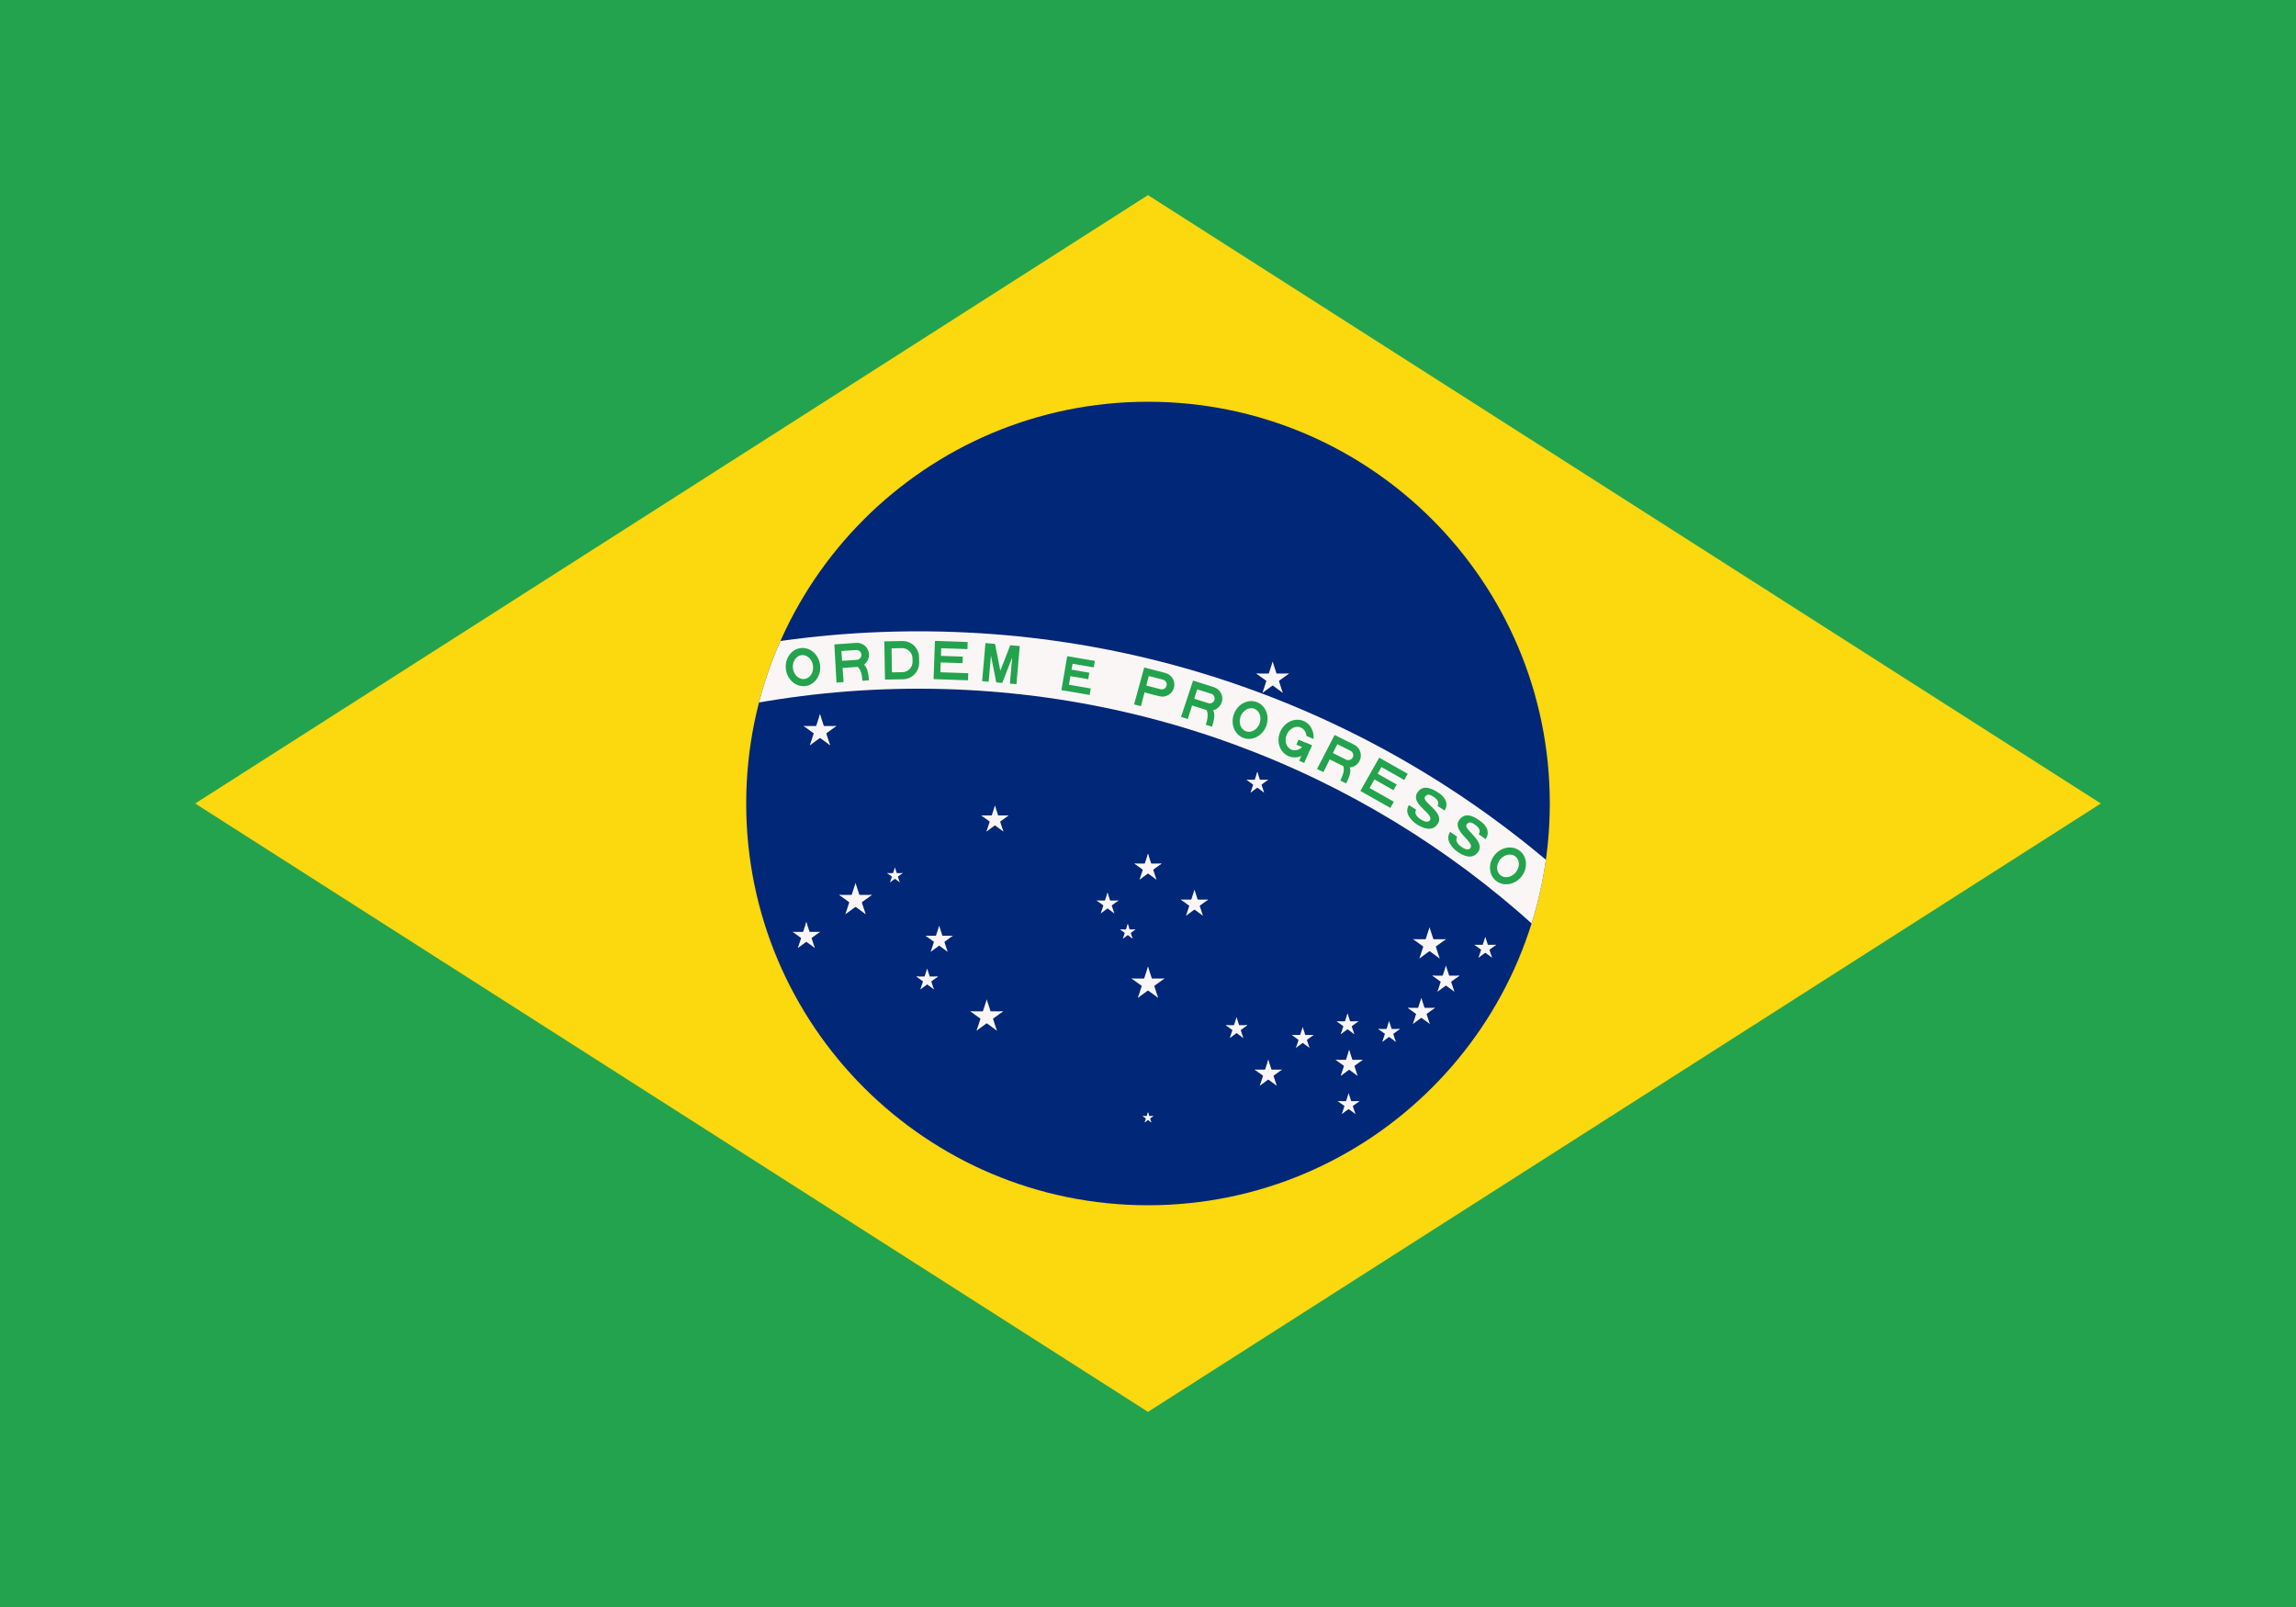
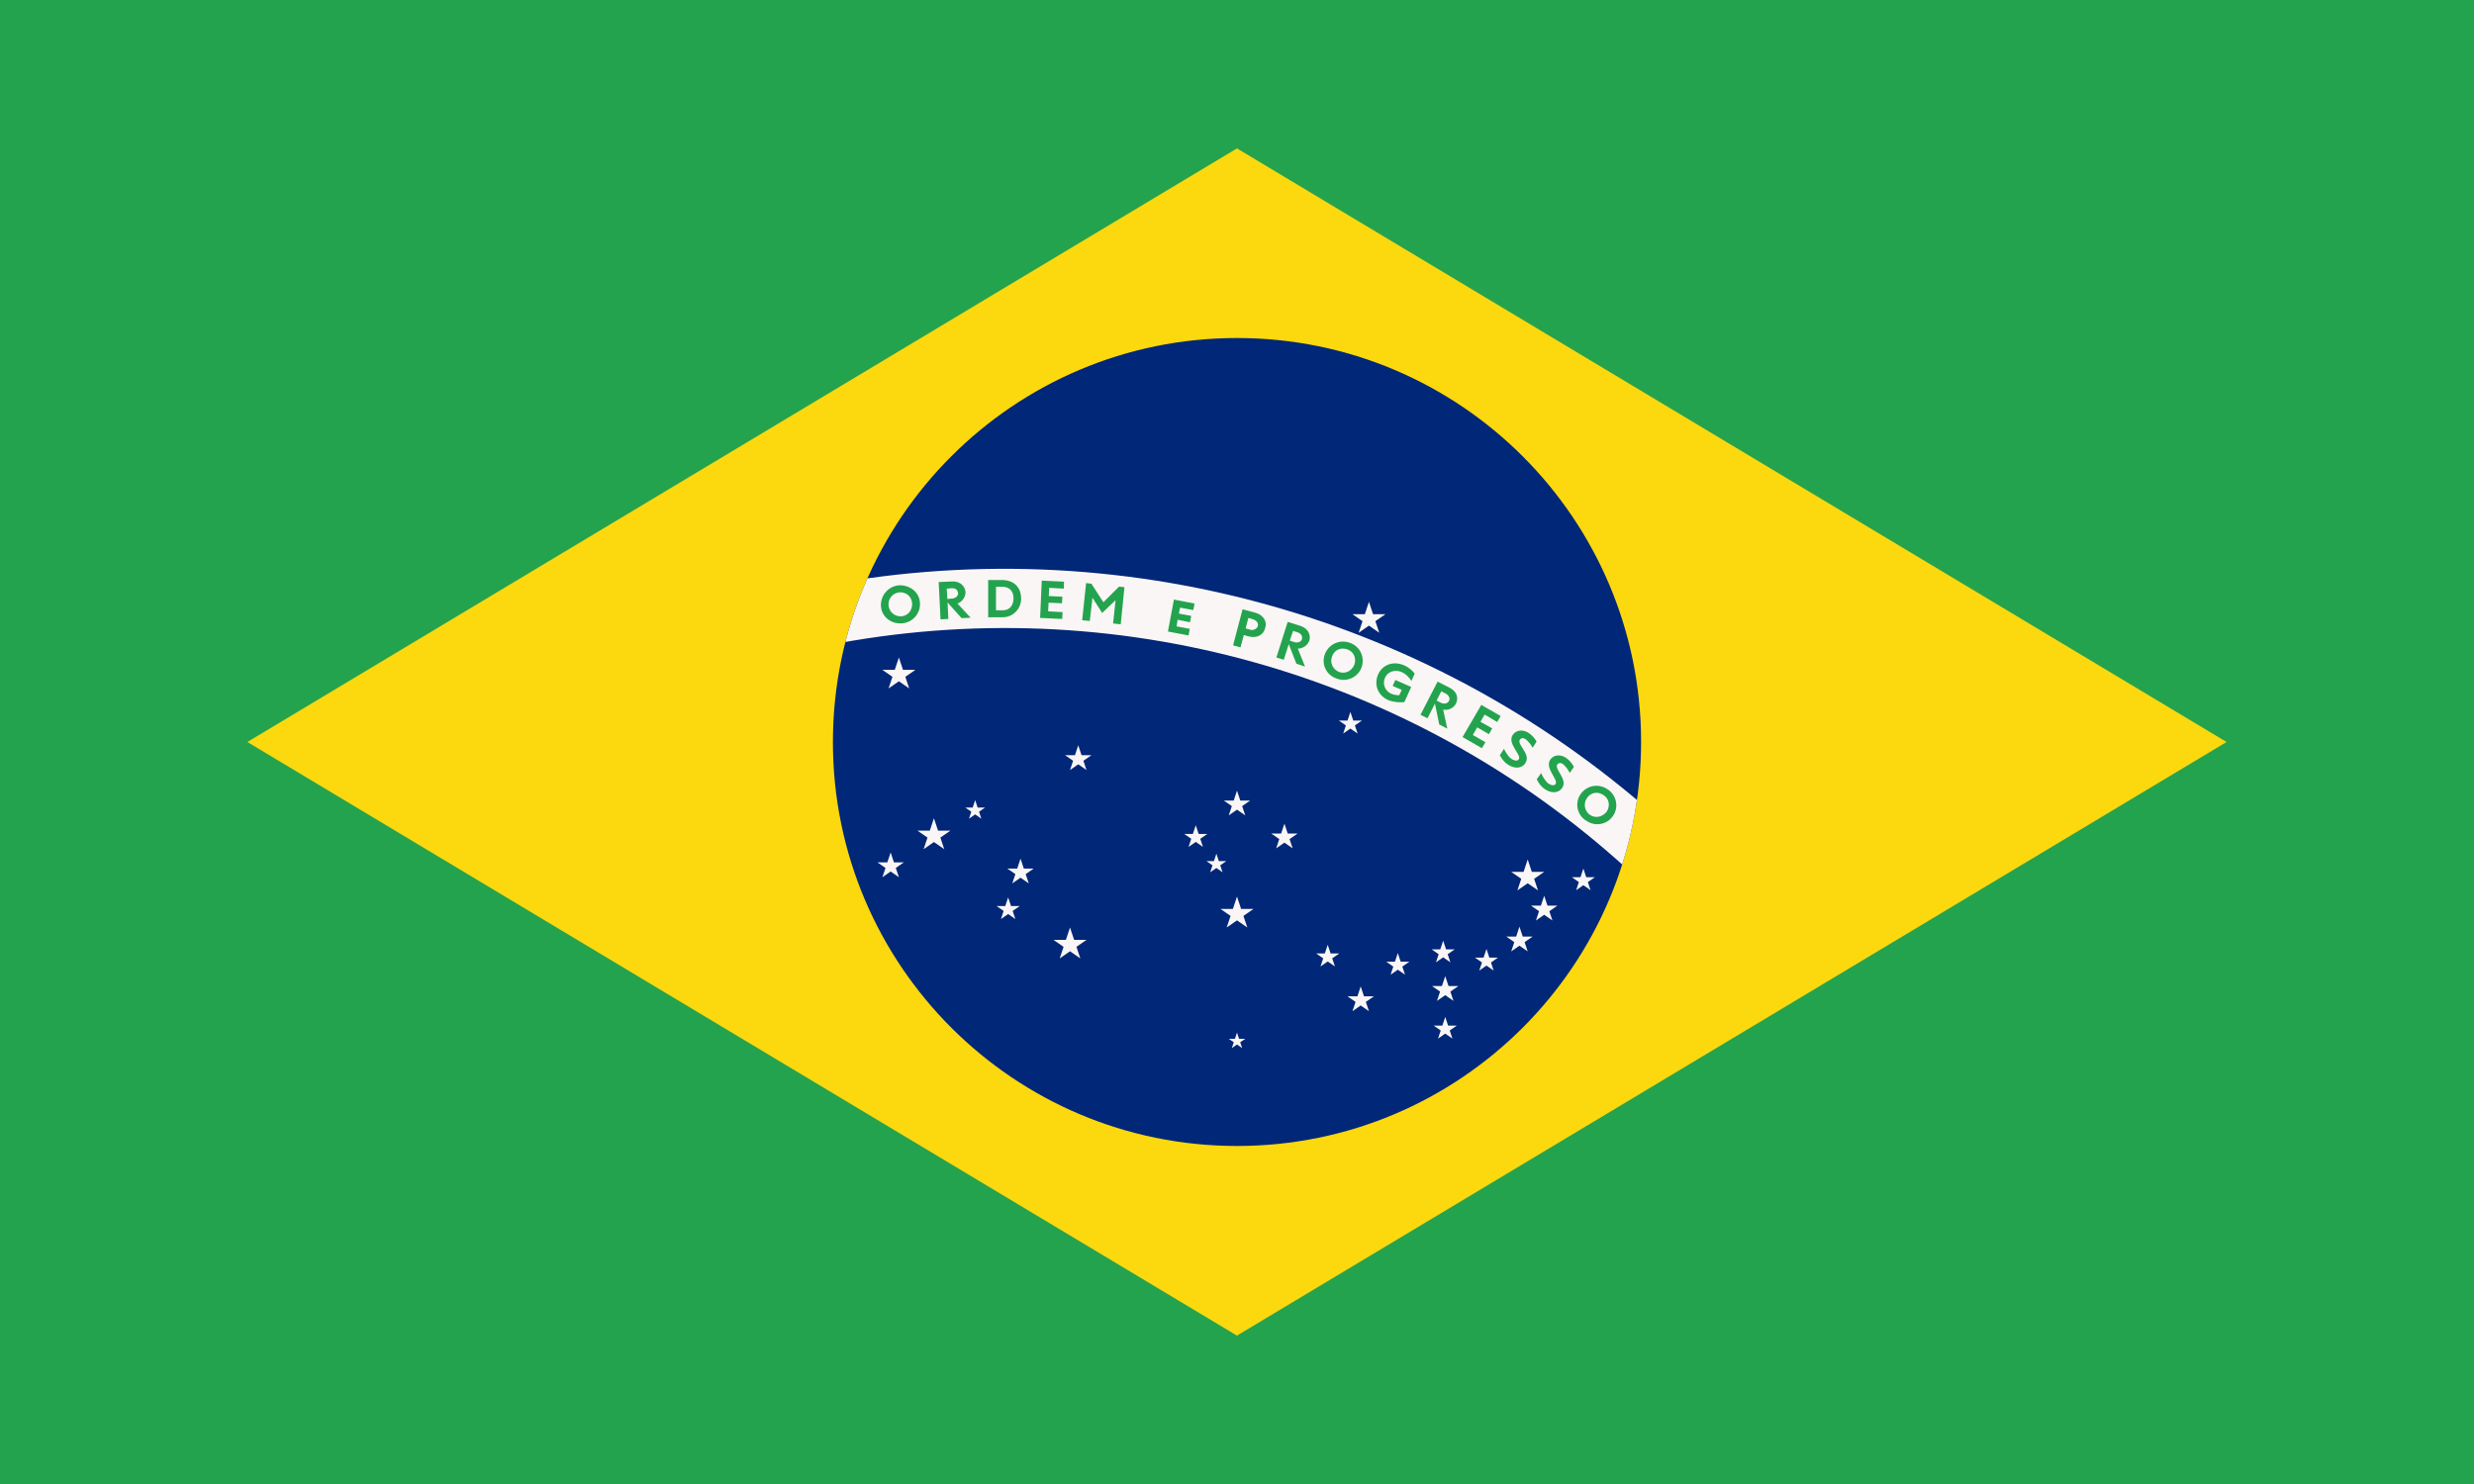
- <svg xmlns="http://www.w3.org/2000/svg" xmlns:xlink="http://www.w3.org/1999/xlink" width="720" height="504" viewBox="-2100 -1470 4200 2940">
+ <svg xmlns="http://www.w3.org/2000/svg" xmlns:xlink="http://www.w3.org/1999/xlink" width="1200" height="720">
  <defs>
-     <path id="i" fill-rule="evenodd" d="M-31.5 0h33a30 30 0 0 0 30-30v-10a30 30 0 0 0-30-30h-33zm13-13h19a19 19 0 0 0 19-19v-6a19 19 0 0 0-19-19h-19z" />
-     <path id="j" d="M0 0h63v-13H12v-18h40v-12H12v-14h48v-13H0z" transform="translate(-31.5)" />
-     <path id="l" d="M-26.3 0h52.5v-12h-40.5v-16h33v-12h-33v-11H25v-12h-51.3z" />
-     <path id="k" d="M-31.5 0h12v-48l14 48h11l14-48V0h12v-70H14L0-22l-14-48h-17.5z" />
-     <path id="b" fill-rule="evenodd" d="M0 0a31.5 35 0 0 0 0-70A31.5 35 0 0 0 0 0m0-13a18.5 22 0 0 0 0-44 18.5 22 0 0 0 0 44" />
-     <path id="d" fill-rule="evenodd" d="M-31.5 0h13v-26h28a22 22 0 0 0 0-44h-40zm13-39h27a9 9 0 0 0 0-18h-27z" />
-     <path id="n" d="M-15.8-22c0 7 6.8 10.5 16.8 10.5s14.7-3.3 14.8-7.8c0-14.2-46.8-5.2-46.5-30.2C-30.6-71-6-70 3-70s26 4 25.8 21.3H13.4c0-7.5-7-10.3-15-10.3-7.8 0-13.3 1.3-13.3 8.5-.2 11.8 46.3 4 46.3 28.8C31.5-3.6 13.5 0 0 0c-11.5 0-31.6-4.5-31.5-22z" />
-     <use xlink:href="#a" id="o" transform="scale(31.5)" />
-     <use xlink:href="#a" id="p" transform="scale(26.25)" />
-     <use xlink:href="#a" id="r" transform="scale(21)" />
-     <use xlink:href="#a" id="q" transform="scale(15)" />
-     <use xlink:href="#a" id="s" transform="scale(10.5)" />
-     <g id="m">
-       <clipPath id="c">
-         <path d="M-31.5 0v-70h63V0zM0-47v12h31.5v-12z" />
-       </clipPath>
-       <use xlink:href="#b" clip-path="url(#c)" />
-       <path d="M5-35h26.5v10H5z" />
-       <path d="M21.5-35h10V0h-10z" />
+     <use xlink:href="#a" id="d" transform="scale(.8)" />
+     <use xlink:href="#a" id="f" transform="scale(.7)" />
+     <use xlink:href="#a" id="e" transform="scale(.6)" />
+     <use xlink:href="#a" id="g" transform="scale(.5)" />
+     <path id="a" d="M0-8 5 7-8-2H8L-5 7Z" />
+   </defs>
+   <path fill="#24a34e" d="M0 0h1200v720H0z" />
+   <path fill="#fcd80e" d="m120 360 480 288 480-288L600 72 120 360Z" />
+   <circle id="b" cx="600" cy="360" r="196" fill="#012778" />
+   <clipPath id="c">
+     <use xlink:href="#b" />
+   </clipPath>
+   <g fill="#faf6f5">
+     <g clip-path="url(#c)">
+       <path d="M400 284a476 476 0 0 1 414 122l-20 20a448 448 0 0 0-387-114Z" />
    </g>
-     <g id="h">
-       <use xlink:href="#d" />
-       <path d="M28 0c0-10 0-32-15-32H-6c22 0 22 22 22 32" />
-     </g>
-     <g id="a" fill="#faf6f5">
-       <g id="f">
-         <path id="e" d="M0-1v1h.5" transform="rotate(18 0 -1)" />
-         <use xlink:href="#e" transform="scale(-1 1)" />
-       </g>
-       <use xlink:href="#f" transform="rotate(72)" />
-       <use xlink:href="#f" transform="rotate(-72)" />
-       <use xlink:href="#f" transform="rotate(144)" />
-       <use xlink:href="#f" transform="rotate(-144)" />
-     </g>
-   </defs>
-   <rect width="100%" height="100%" x="-50%" y="-50%" fill="#24a34e" />
-   <path fill="#fcd80e" d="M-1743 0 0 1113 1743 0 0-1113z" />
-   <circle r="735" fill="#012778" />
-   <clipPath id="g">
-     <circle r="735" />
-   </clipPath>
-   <path fill="#faf6f5" d="M-2205 1470a1785 1785 0 0 1 3570 0h-105a1680 1680 0 1 0-3360 0z" clip-path="url(#g)" />
-   <g fill="#24a34e" transform="translate(-420 1470)">
-     <use xlink:href="#b" y="-1697.5" transform="rotate(-7)" />
-     <use xlink:href="#h" y="-1697.5" transform="rotate(-4)" />
-     <use xlink:href="#i" y="-1697.5" transform="rotate(-1)" />
-     <use xlink:href="#j" y="-1697.5" transform="rotate(2)" />
-     <use xlink:href="#k" y="-1697.5" transform="rotate(5)" />
-     <use xlink:href="#l" y="-1697.5" transform="rotate(9.75)" />
-     <use xlink:href="#d" y="-1697.5" transform="rotate(14.5)" />
-     <use xlink:href="#h" y="-1697.5" transform="rotate(17.5)" />
-     <use xlink:href="#b" y="-1697.5" transform="rotate(20.5)" />
-     <use xlink:href="#m" y="-1697.5" transform="rotate(23.5)" />
-     <use xlink:href="#h" y="-1697.5" transform="rotate(26.5)" />
-     <use xlink:href="#j" y="-1697.5" transform="rotate(29.5)" />
-     <use xlink:href="#n" y="-1697.5" transform="rotate(32.5)" />
-     <use xlink:href="#n" y="-1697.5" transform="rotate(35.5)" />
-     <use xlink:href="#b" y="-1697.5" transform="rotate(38.5)" />
+     <use xlink:href="#a" x="436" y="327" />
+     <use xlink:href="#a" x="453" y="405" />
+     <use xlink:href="#d" x="432" y="420" />
+     <use xlink:href="#e" x="473" y="393" />
+     <use xlink:href="#d" x="495" y="423" />
+     <use xlink:href="#f" x="489" y="441" />
+     <use xlink:href="#a" x="664" y="300" />
+     <use xlink:href="#a" x="741" y="425" />
+     <use xlink:href="#f" x="768" y="427" />
+     <use xlink:href="#d" x="749" y="441" />
+     <use xlink:href="#d" x="701" y="480" />
+     <use xlink:href="#f" x="701" y="499" />
+     <use xlink:href="#f" x="721" y="466" />
+     <use xlink:href="#d" x="737" y="456" />
+     <use xlink:href="#f" x="700" y="462" />
+     <use xlink:href="#d" x="523" y="368" />
+     <use xlink:href="#f" x="655" y="351" />
+     <use xlink:href="#a" x="600" y="443" />
+     <use xlink:href="#d" x="623" y="406" />
+     <use xlink:href="#d" x="600" y="390" />
+     <use xlink:href="#f" x="580" y="406" />
+     <use xlink:href="#e" x="590" y="419" />
+     <use xlink:href="#d" x="660" y="485" />
+     <use xlink:href="#f" x="678" y="468" />
+     <use xlink:href="#f" x="644" y="464" />
+     <use xlink:href="#a" x="519" y="458" />
+     <use xlink:href="#g" x="600" y="505" />
  </g>
-   <use xlink:href="#o" x="-600" y="-132" />
-   <use xlink:href="#o" x="-535" y="177" />
-   <use xlink:href="#p" x="-625" y="243" />
-   <use xlink:href="#q" x="-463" y="132" />
-   <use xlink:href="#p" x="-382" y="250" />
-   <use xlink:href="#r" x="-404" y="323" />
-   <use xlink:href="#o" x="228" y="-228" />
-   <use xlink:href="#o" x="515" y="258" />
-   <use xlink:href="#r" x="617" y="265" />
-   <use xlink:href="#p" x="545" y="323" />
-   <use xlink:href="#p" x="368" y="477" />
-   <use xlink:href="#r" x="367" y="551" />
-   <use xlink:href="#r" x="441" y="419" />
-   <use xlink:href="#p" x="500" y="382" />
-   <use xlink:href="#r" x="365" y="405" />
-   <use xlink:href="#p" x="-280" y="30" />
-   <use xlink:href="#r" x="200" y="-37" />
-   <use xlink:href="#o" y="330" />
-   <use xlink:href="#p" x="85" y="184" />
-   <use xlink:href="#p" y="118" />
-   <use xlink:href="#r" x="-74" y="184" />
-   <use xlink:href="#q" x="-37" y="235" />
-   <use xlink:href="#p" x="220" y="495" />
-   <use xlink:href="#r" x="283" y="430" />
-   <use xlink:href="#r" x="162" y="412" />
-   <use xlink:href="#o" x="-295" y="390" />
-   <use xlink:href="#s" y="575" />
+   <path fill="#24a34e" d="M771.4 395.5c2.6 1.6 5.9.9 8-1.8 1.7-2.9 1.1-6.3-1.7-8-2.9-1.9-6.3-1.2-8.1 1.7a5.9 5.9 0 0 0 1.8 8.1Zm11.1.2a9.2 9.2 0 0 1-12.9 2.6 9 9 0 0 1-3-12.9 9.3 9.3 0 0 1 12.9-2.6 9.2 9.2 0 0 1 3 12.9Zm-25-13.1c-1.9 2.4-5.7 2.5-9.2-.5-1.5-1.3-2.4-3-2.9-4l2.1-3c.7 1.6 2.1 3.9 3.3 4.9 1.6 1.1 3.1 1.3 3.7.4 1.6-2.2-5.9-8.1-2.2-12.3 1.8-2.1 5-2.1 7.6-.2 1.4 1 2.9 2.8 3.5 4.2l-2 2.9c-.7-1.5-2.1-3.3-3.3-4.3-1-.7-2-.6-2.6 0-2.1 2.5 5.5 7.4 2 11.9Zm-17.8-12.1c-1.8 2.5-5.6 2.7-9.2-.2a12 12 0 0 1-3-3.9l2-3.1c.7 1.6 2.2 3.9 3.5 4.8 1.6 1.1 3.1 1.2 3.7.3 1.5-2.3-6.2-7.9-2.7-12.2 1.8-2.2 5-2.3 7.6-.5 1.5 1 3 2.7 3.7 4.1l-1.9 3c-.8-1.5-2.2-3.3-3.5-4.2-1-.7-2-.6-2.6.1-2 2.5 5.8 7.2 2.4 11.8Zm-20.9-7.5-9.4-5.4 9.1-15.6 9.4 5.4-1.7 2.9-6.1-3.6-2 3.5 5.7 3.2-1.6 2.8-5.7-3.3-2.1 3.7 6.1 3.5Zm-20-22.1c1.5.8 3.2.6 4-.8.7-1.3 0-2.8-1.6-3.6l-2.1-1.1-2.3 4.5 2 1Zm3.2 12.6-3.9-2-2.1-10.1-3.6 7.1-3.4-1.7 8.3-16.1 5.9 3c3.1 1.6 4.5 4.5 3 7.7a5.8 5.8 0 0 1-6.2 2.9Zm-20.8-12.9c-2.3.4-5.7 0-8-1-4.8-2.2-6.9-7.3-4.8-12.3 2.2-5 7.6-6.8 12.9-4.4 1.8.8 3.9 2.5 4.9 3.9l-1.6 3.6a11 11 0 0 0-4.6-4.3c-3.4-1.4-6.9-.3-8.2 2.7a5.8 5.8 0 0 0 3.1 7.8c1.2.5 2.5.7 3.8.7l1.2-2.6-4.4-1.9 1.3-2.9 7.7 3.4ZM649.5 326c2.9 1.1 6-.3 7.4-3.4 1.1-3.2-.2-6.4-3.3-7.5-3.2-1.2-6.4.2-7.5 3.4a5.8 5.8 0 0 0 3.4 7.5Zm10.9-2.1a9.3 9.3 0 0 1-12.1 5.3 9 9 0 0 1-5.6-12 9.4 9.4 0 0 1 12.1-5.3c4.9 1.7 7.4 7 5.6 12Zm-32.7-12.4c1.4.5 3.4.1 3.8-1.4.4-1.6-.6-2.8-2.1-3.3l-2.2-.7-1.6 4.7Zm5.3 11.9-4.2-1.4-3.7-9.5-2.4 7.6-3.6-1.1 5.5-17.3 6.3 2c4 1.4 4.9 4.7 4.2 7.1a6.1 6.1 0 0 1-5.6 3.9Zm-26.6-17.9c1.4.5 3.4-.4 3.7-1.8.4-1.6-.9-2.8-2.5-3.3l-2.1-.6-1.3 5.1 2.2.6Zm-4.7 8.6-3.6-1 4.6-17.5 6 1.6c3.6 1 6.1 3.8 5 7.4-.9 3.7-4.2 5.1-8 4.2l-2.4-.7Zm-25.2-5.8-10-1.9 2.9-15.5 10 1.9-.6 3.2-6.4-1.2-.6 2.9 6 1.1-.6 3.1-6-1.2-.5 3.2 6.4 1.2Zm-32.9-5.4-3.7-.4 1.2-11.3-6.5 6.2-4.7-7.4-1.3 11.3-3.7-.4 1.9-18 2.6.3 5.8 9 7.6-7.6 2.6.3Zm-28.4-2.6-10.7-.5.8-18.1 10.8.5-.1 3.4-7.1-.4-.2 4 6.6.3-.2 3.2-6.5-.3-.2 4.2 7 .4Zm-32.1-4.2h3.2c4 0 5.3-3.1 5.3-5.8 0-3.4-1.9-5.6-5.3-5.6h-3.2Zm-3.8 3.4v-18.1h6.6c5.7 0 9.3 3.3 9.4 8.9a9 9 0 0 1-9.1 9.2Zm-19.8-8.9 2.2-.2c1.4 0 3.2-1.1 3-2.7-.2-1.7-1.5-2.4-3.1-2.3l-2.4.2Zm-3.3 9.9-.9-18.1 6.5-.3c4.2-.2 6.3 2.6 6.5 5 .2 2.2-1.5 5-3.9 5.7l6.4 6.9-4.4.2-6.8-7.6.4 8Zm-18.8-1.5c3.1-.3 5.3-3.1 5-6.5-.3-3.2-3-5.4-6.3-5.1a5.8 5.8 0 0 0-5.1 6.4 5.8 5.8 0 0 0 6.4 5.2Zm.5 3.4c-5.5.6-10.2-3-10.6-8.2a9.6 9.6 0 0 1 8.4-10.2c5.4-.4 10 3.1 10.5 8.1a9.4 9.4 0 0 1-8.3 10.3Z" />
</svg>
